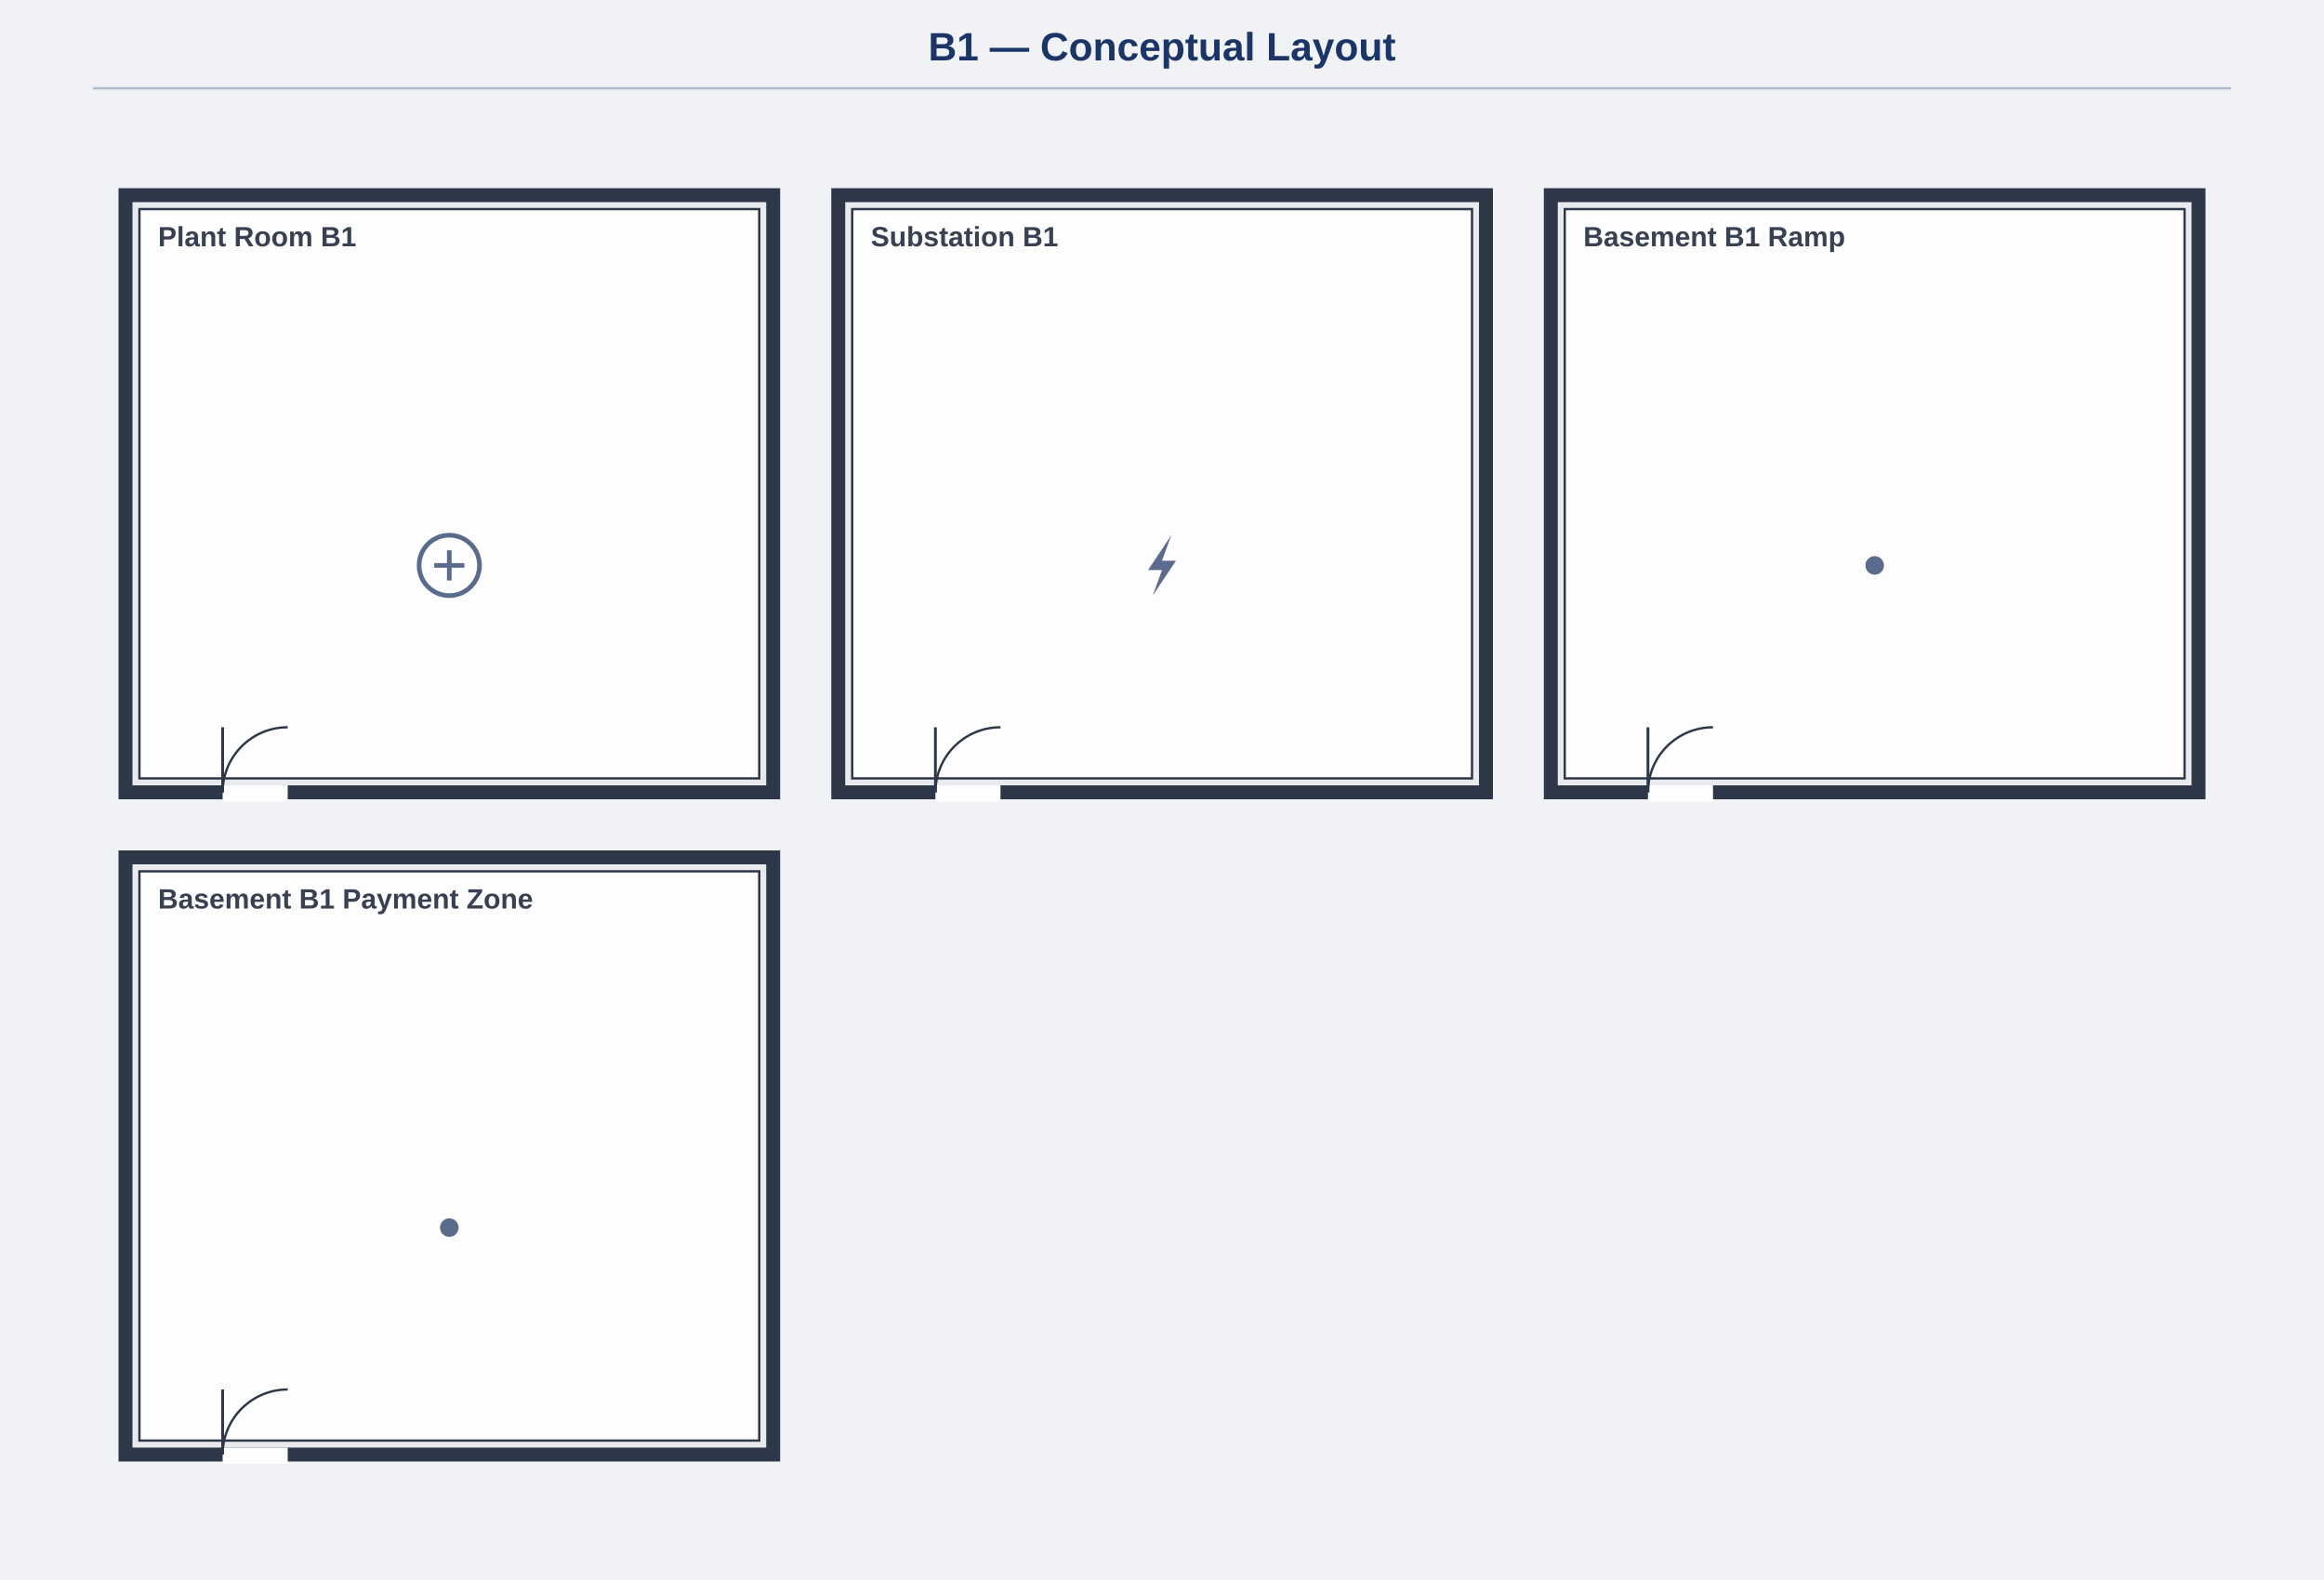
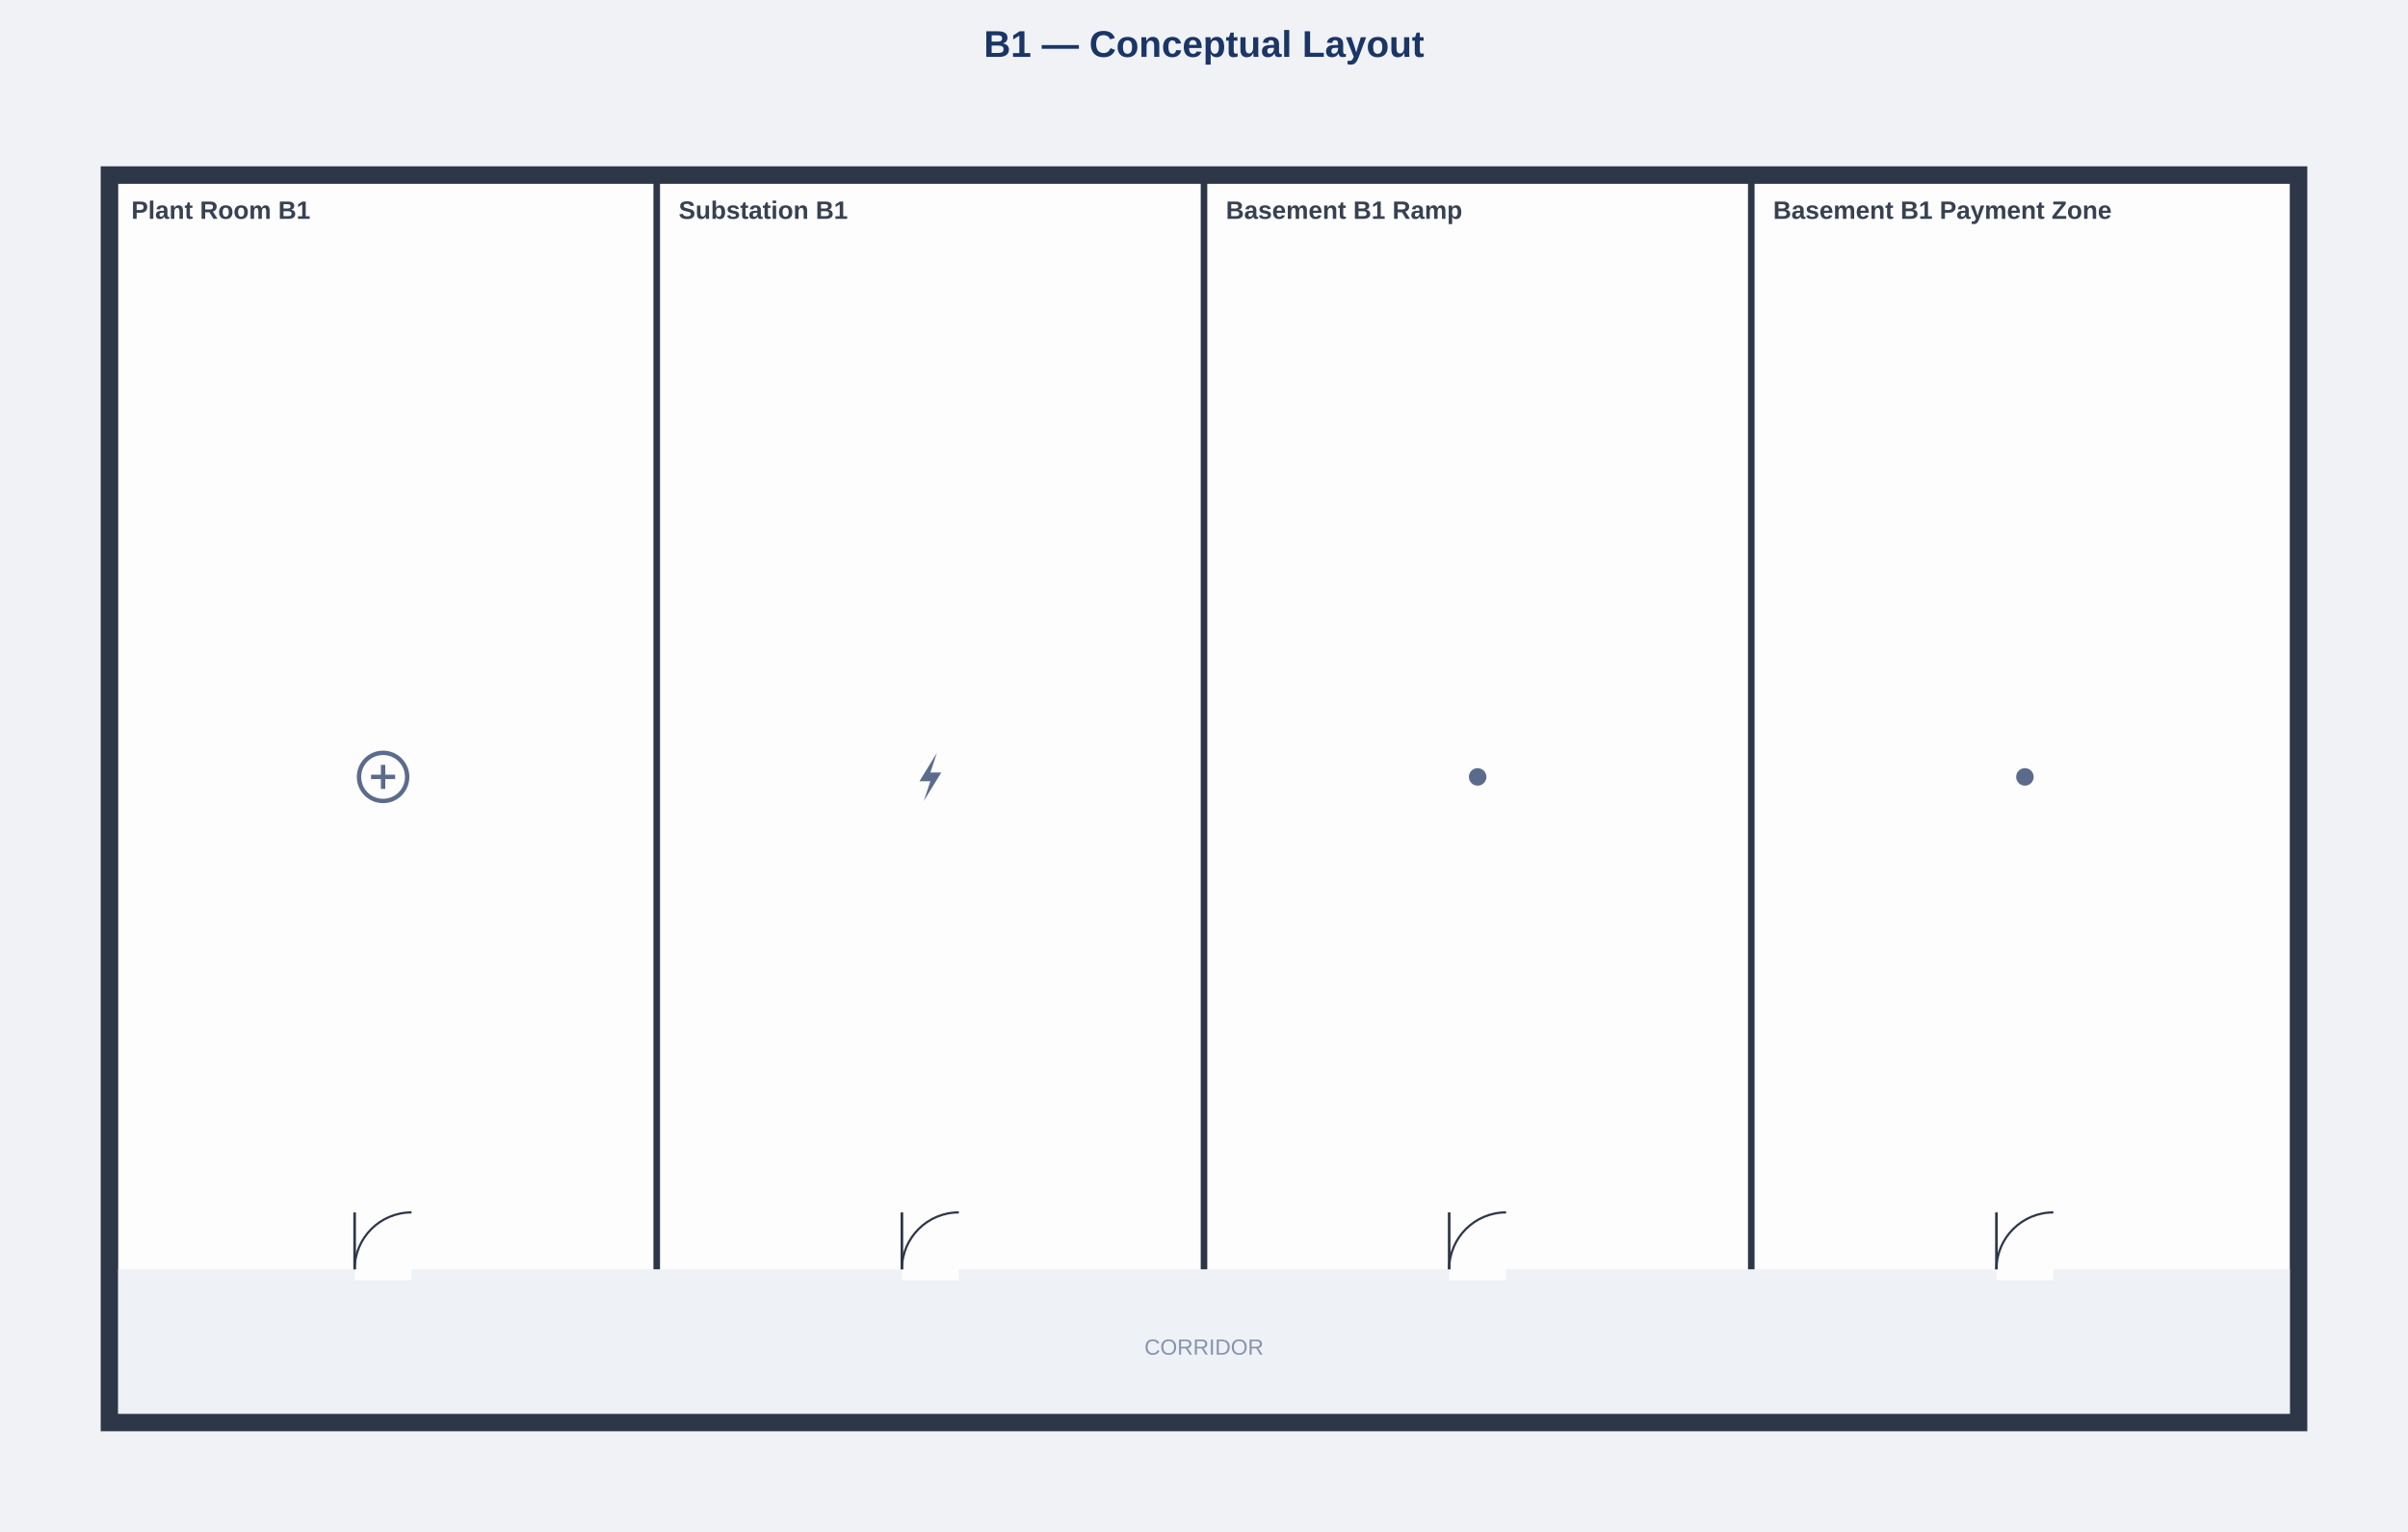
- <svg xmlns="http://www.w3.org/2000/svg" width="1000" height="680" viewBox="0 0 1000 680" font-family="Arial, sans-serif">
-   <rect x="0" y="0" width="1000" height="680" fill="#F0F2F6" />
-   <text x="500.0" y="26" text-anchor="middle" font-size="17" font-weight="bold" fill="#1A3566">B1 — Conceptual Layout</text>
-   <line x1="40" y1="38" x2="960" y2="38" stroke="#1A3566" stroke-width="1" opacity="0.3" />
-   <rect x="54.0" y="84.0" width="278.7" height="257.0" fill="#E8EAED" stroke="#2D3748" stroke-width="6" />
-   <rect x="60.0" y="90.0" width="266.7" height="245.0" fill="#FDFDFE" stroke="#2D3748" stroke-width="1" />
-   <rect x="95.8" y="338.0" width="28.0" height="7" fill="#FDFDFE" />
-   <path d="M95.8,341.0 A28.0,28.0 0 0 1 123.8,313.0" fill="none" stroke="#2D3748" stroke-width="1" />
-   <line x1="95.8" y1="341.0" x2="95.8" y2="313.0" stroke="#2D3748" stroke-width="1.2" />
-   <text x="68.0" y="106.0" font-size="12" font-weight="700" fill="#374151">Plant Room B1</text>
-   <circle cx="193.333" cy="243.34" r="13" fill="none" stroke="#5B6B8C" stroke-width="2" />
-   <path d="M186.833,243.34 L199.833,243.34 M193.333,236.84 L193.333,249.84" stroke="#5B6B8C" stroke-width="2" />
-   <rect x="360.7" y="84.0" width="278.7" height="257.0" fill="#E8EAED" stroke="#2D3748" stroke-width="6" />
-   <rect x="366.7" y="90.0" width="266.7" height="245.0" fill="#FDFDFE" stroke="#2D3748" stroke-width="1" />
-   <rect x="402.5" y="338.0" width="28.0" height="7" fill="#FDFDFE" />
-   <path d="M402.5,341.0 A28.0,28.0 0 0 1 430.5,313.0" fill="none" stroke="#2D3748" stroke-width="1" />
-   <line x1="402.5" y1="341.0" x2="402.5" y2="313.0" stroke="#2D3748" stroke-width="1.2" />
-   <text x="374.7" y="106.0" font-size="12" font-weight="700" fill="#374151">Substation B1</text>
-   <path d="M504.0,230.34 L494.0,245.34 L500.0,245.34 L496.0,256.34 L506.0,241.34 L500.0,241.34 Z" fill="#5B6B8C" />
-   <rect x="667.3" y="84.0" width="278.7" height="257.0" fill="#E8EAED" stroke="#2D3748" stroke-width="6" />
-   <rect x="673.3" y="90.0" width="266.7" height="245.0" fill="#FDFDFE" stroke="#2D3748" stroke-width="1" />
-   <rect x="709.1" y="338.0" width="28.0" height="7" fill="#FDFDFE" />
-   <path d="M709.1,341.0 A28.0,28.0 0 0 1 737.1,313.0" fill="none" stroke="#2D3748" stroke-width="1" />
-   <line x1="709.1" y1="341.0" x2="709.1" y2="313.0" stroke="#2D3748" stroke-width="1.2" />
-   <text x="681.3" y="106.0" font-size="12" font-weight="700" fill="#374151">Basement B1 Ramp</text>
-   <circle cx="806.667" cy="243.34" r="4" fill="#5B6B8C" />
-   <rect x="54.0" y="369.0" width="278.7" height="257.0" fill="#E8EAED" stroke="#2D3748" stroke-width="6" />
-   <rect x="60.0" y="375.0" width="266.7" height="245.0" fill="#FDFDFE" stroke="#2D3748" stroke-width="1" />
-   <rect x="95.8" y="623.0" width="28.0" height="7" fill="#FDFDFE" />
-   <path d="M95.8,626.0 A28.0,28.0 0 0 1 123.8,598.0" fill="none" stroke="#2D3748" stroke-width="1" />
-   <line x1="95.8" y1="626.0" x2="95.8" y2="598.0" stroke="#2D3748" stroke-width="1.2" />
-   <text x="68.0" y="391.0" font-size="12" font-weight="700" fill="#374151">Basement B1 Payment Zone</text>
-   <circle cx="193.333" cy="528.34" r="4" fill="#5B6B8C" />
+ <svg xmlns="http://www.w3.org/2000/svg" width="1100" height="700" viewBox="0 0 1100 700" font-family="Arial, sans-serif">
+   <rect x="0" y="0" width="1100" height="700" fill="#F0F2F6" />
+   <text x="550.0" y="26" text-anchor="middle" font-size="17" font-weight="bold" fill="#1A3566">B1 — Conceptual Layout</text>
+   <rect x="50" y="80" width="1000" height="570" fill="#FDFDFE" stroke="#2D3748" stroke-width="8" />
+   <rect x="54.0" y="580" width="992" height="66.0" fill="#EEF1F5" />
+   <text x="550.0" y="619.0" text-anchor="middle" font-size="10" fill="#5B6B8C" opacity="0.7">CORRIDOR</text>
+   <text x="60.0" y="100" font-size="11.5" font-weight="700" fill="#374151">Plant Room B1</text>
+   <circle cx="175.0" cy="355.0" r="11" fill="none" stroke="#5B6B8C" stroke-width="2" />
+   <path d="M169.5,355.0 L180.5,355.0 M175.0,349.5 L175.0,360.5" stroke="#5B6B8C" stroke-width="2" />
+   <rect x="162.0" y="577.0" width="26.0" height="8" fill="#FDFDFE" />
+   <path d="M162.0,580.0 A26.0,26.0 0 0 1 188.0,554.0" fill="none" stroke="#2D3748" stroke-width="1" />
+   <line x1="162.0" y1="580.0" x2="162.0" y2="554.0" stroke="#2D3748" stroke-width="1.2" />
+   <line x1="300.0" y1="80" x2="300.0" y2="580" stroke="#2D3748" stroke-width="3" />
+   <text x="310.0" y="100" font-size="11.5" font-weight="700" fill="#374151">Substation B1</text>
+   <path d="M428.0,344.0 L420.0,357.0 L425.0,357.0 L422.0,366.0 L430.0,353.0 L425.0,353.0 Z" fill="#5B6B8C" />
+   <rect x="412.0" y="577.0" width="26.0" height="8" fill="#FDFDFE" />
+   <path d="M412.0,580.0 A26.0,26.0 0 0 1 438.0,554.0" fill="none" stroke="#2D3748" stroke-width="1" />
+   <line x1="412.0" y1="580.0" x2="412.0" y2="554.0" stroke="#2D3748" stroke-width="1.2" />
+   <line x1="550.0" y1="80" x2="550.0" y2="580" stroke="#2D3748" stroke-width="3" />
+   <text x="560.0" y="100" font-size="11.5" font-weight="700" fill="#374151">Basement B1 Ramp</text>
+   <circle cx="675.0" cy="355.0" r="4" fill="#5B6B8C" />
+   <rect x="662.0" y="577.0" width="26.0" height="8" fill="#FDFDFE" />
+   <path d="M662.0,580.0 A26.0,26.0 0 0 1 688.0,554.0" fill="none" stroke="#2D3748" stroke-width="1" />
+   <line x1="662.0" y1="580.0" x2="662.0" y2="554.0" stroke="#2D3748" stroke-width="1.2" />
+   <line x1="800.0" y1="80" x2="800.0" y2="580" stroke="#2D3748" stroke-width="3" />
+   <text x="810.0" y="100" font-size="11.5" font-weight="700" fill="#374151">Basement B1 Payment Zone</text>
+   <circle cx="925.0" cy="355.0" r="4" fill="#5B6B8C" />
+   <rect x="912.0" y="577.0" width="26.0" height="8" fill="#FDFDFE" />
+   <path d="M912.0,580.0 A26.0,26.0 0 0 1 938.0,554.0" fill="none" stroke="#2D3748" stroke-width="1" />
+   <line x1="912.0" y1="580.0" x2="912.0" y2="554.0" stroke="#2D3748" stroke-width="1.2" />
</svg>
